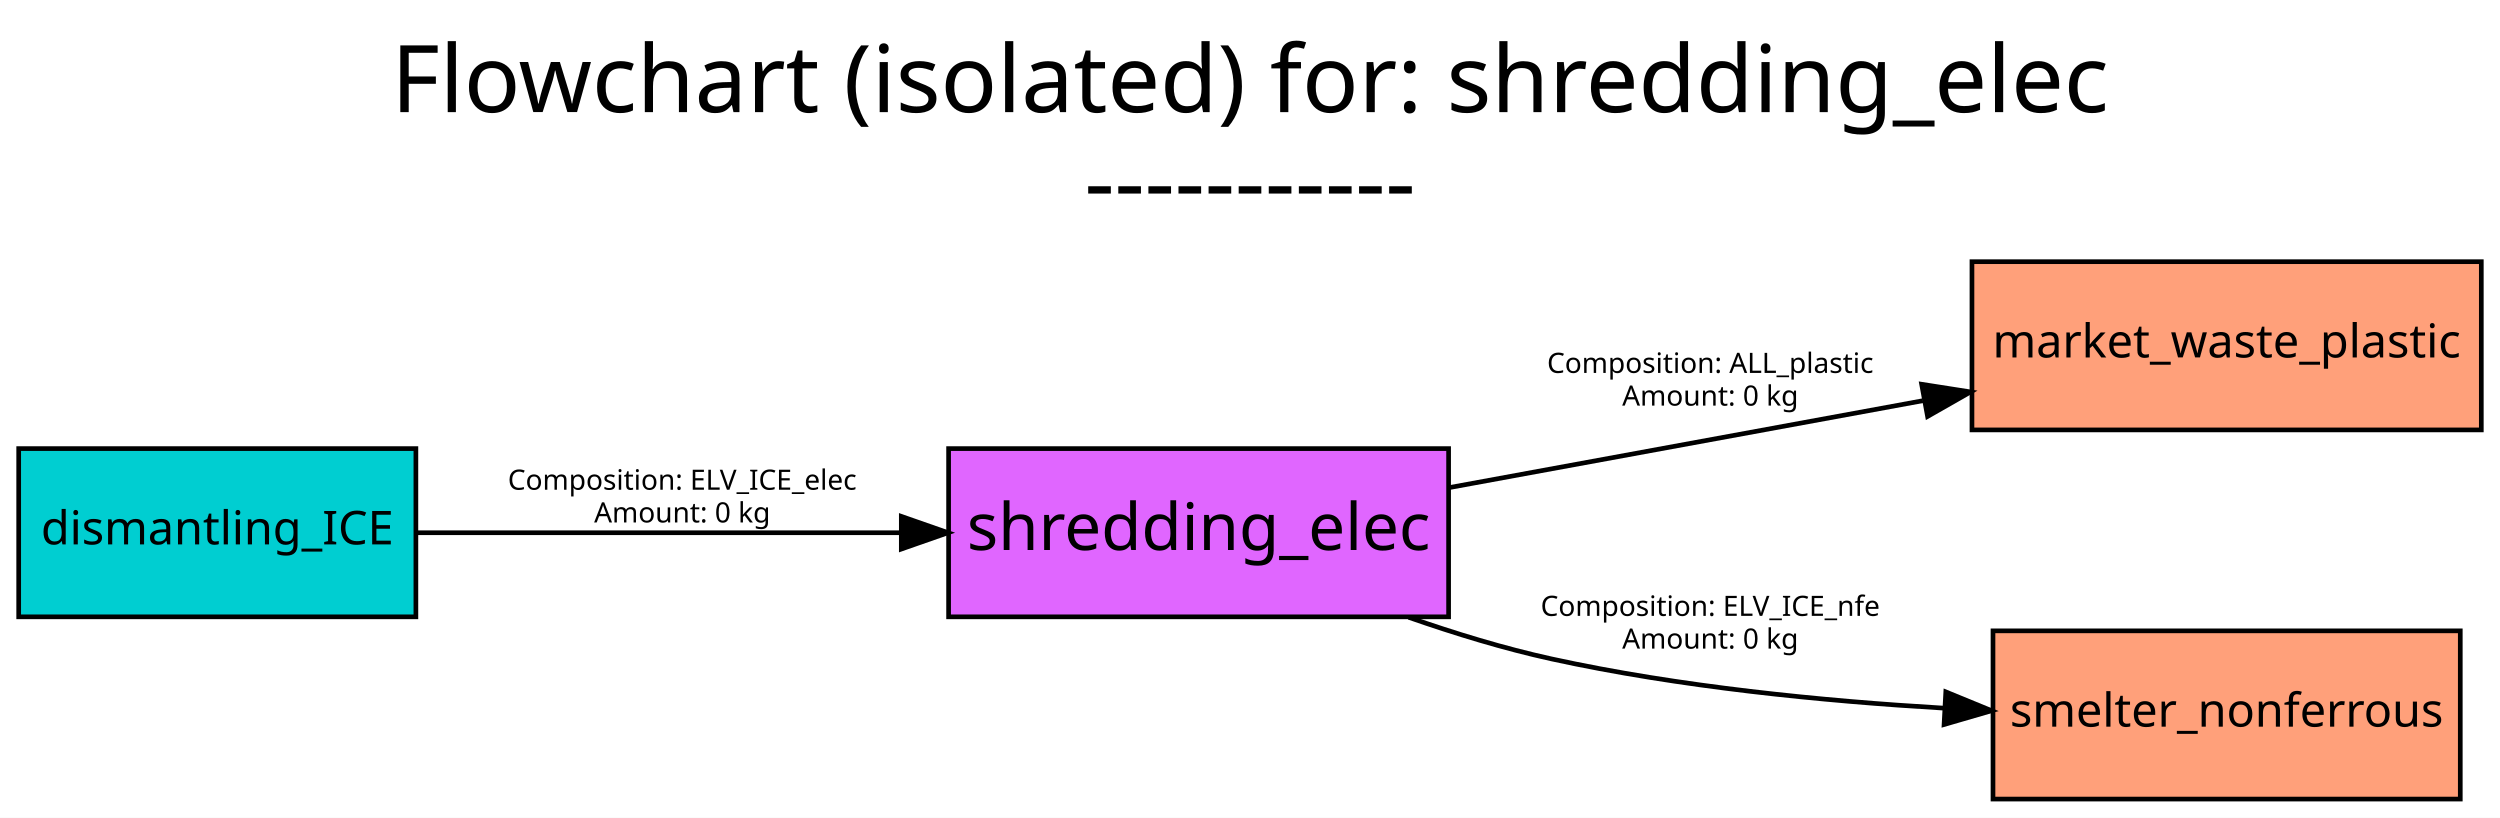
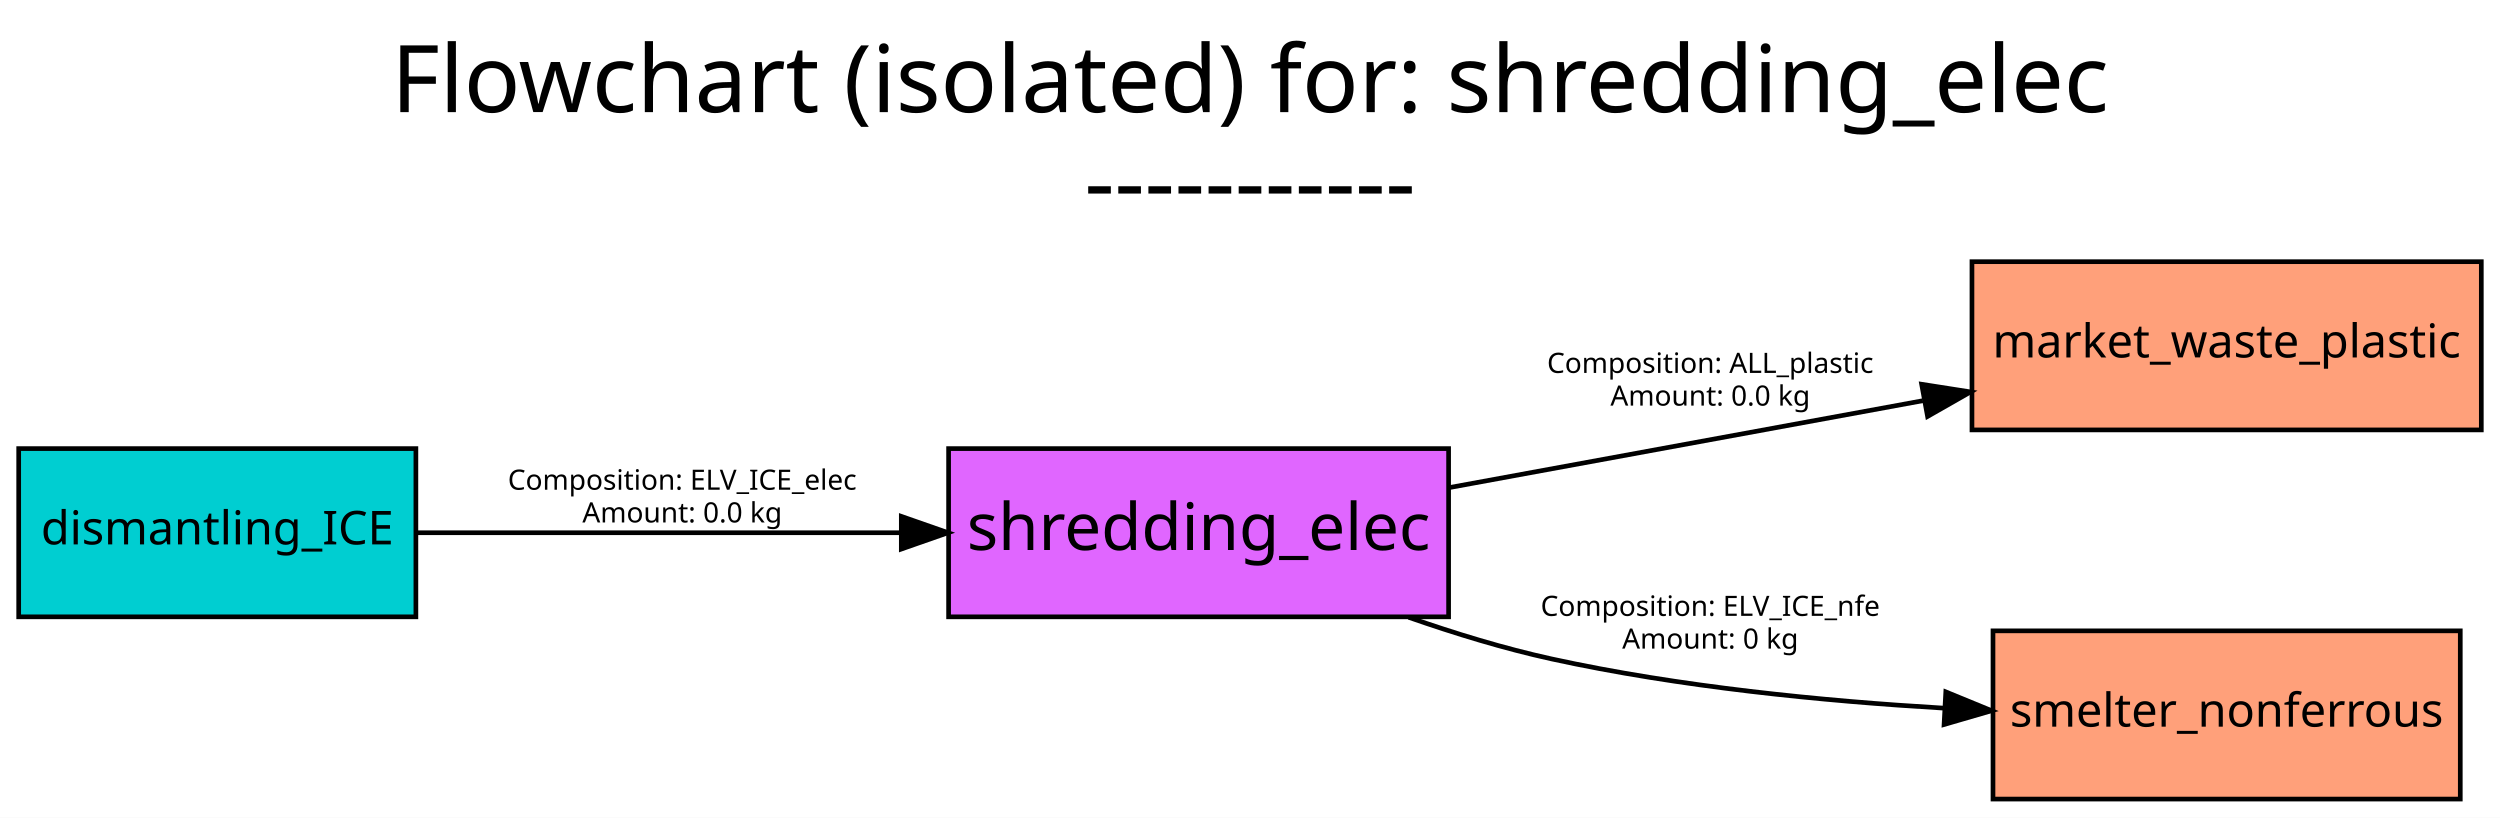
<svg xmlns="http://www.w3.org/2000/svg" width="535pt" height="175pt" viewBox="0.00 0.00 535.00 175.00">
  <g id="graph0" class="graph" transform="scale(1 1) rotate(0) translate(4 171)">
    <polygon fill="white" stroke="transparent" points="-4,4 -4,-171 531,-171 531,4 -4,4" />
    <text text-anchor="middle" x="263.5" y="-147" font-family="Cabin" font-size="20.00">Flowchart (isolated) for: shredding_elec</text>
    <text text-anchor="middle" x="263.5" y="-125" font-family="Cabin" font-size="20.00">-----------</text>
    <g id="node1" class="node">
      <polygon fill="#e066ff" stroke="black" points="306,-75 199,-75 199,-39 306,-39 306,-75" />
      <text text-anchor="middle" x="252.5" y="-53.3" font-family="Cabin" font-size="14.00">shredding_elec</text>
    </g>
    <g id="node3" class="node">
      <polygon fill="#ffa07a" stroke="black" points="527,-115 418,-115 418,-79 527,-79 527,-115" />
      <text text-anchor="middle" x="472.5" y="-94.5" font-family="Cabin" font-size="10.00">market_waste_plastic</text>
    </g>
    <g id="edge2" class="edge">
      <path fill="none" stroke="black" d="M306.27,-66.68C336.74,-72.27 375.29,-79.35 407.49,-85.25" />
      <polygon fill="black" stroke="black" points="407.23,-88.77 417.7,-87.13 408.5,-81.88 407.23,-88.77" />
      <text text-anchor="middle" x="362" y="-91.2" font-family="Cabin" font-size="6.00">Composition: ALL_plastic</text>
-       <text text-anchor="middle" x="362" y="-84.2" font-family="Cabin" font-size="6.00">Amount: 0 kg</text>
+       <text text-anchor="middle" x="362" y="-84.2" font-family="Cabin" font-size="6.00">Amount: 0.0 kg</text>
    </g>
    <g id="node4" class="node">
      <polygon fill="#ffa07a" stroke="black" points="522.5,-36 422.5,-36 422.5,0 522.5,0 522.5,-36" />
      <text text-anchor="middle" x="472.5" y="-15.5" font-family="Cabin" font-size="10.00">smelter_nonferrous</text>
    </g>
    <g id="edge3" class="edge">
      <path fill="none" stroke="black" d="M297.45,-38.9C307.35,-35.44 317.92,-32.21 328,-30 355.27,-24.03 386.06,-20.98 412.1,-19.45" />
      <polygon fill="black" stroke="black" points="412.4,-22.94 422.21,-18.91 412.03,-15.95 412.4,-22.94" />
      <text text-anchor="middle" x="362" y="-39.2" font-family="Cabin" font-size="6.00">Composition: ELV_ICE_nfe</text>
      <text text-anchor="middle" x="362" y="-32.2" font-family="Cabin" font-size="6.00">Amount: 0 kg</text>
    </g>
    <g id="node2" class="node">
      <polygon fill="darkturquoise" stroke="black" points="85,-75 0,-75 0,-39 85,-39 85,-75" />
      <text text-anchor="middle" x="42.5" y="-54.5" font-family="Cabin" font-size="10.00">dismantling_ICE</text>
    </g>
    <g id="edge1" class="edge">
      <path fill="none" stroke="black" d="M85.09,-57C114.75,-57 155.14,-57 188.7,-57" />
      <polygon fill="black" stroke="black" points="188.88,-60.5 198.88,-57 188.88,-53.5 188.88,-60.5" />
      <text text-anchor="middle" x="142" y="-66.2" font-family="Cabin" font-size="6.00">Composition: ELV_ICE_elec</text>
-       <text text-anchor="middle" x="142" y="-59.2" font-family="Cabin" font-size="6.00">Amount: 0 kg</text>
+       <text text-anchor="middle" x="142" y="-59.2" font-family="Cabin" font-size="6.00">Amount: 0.0 kg</text>
    </g>
  </g>
</svg>
